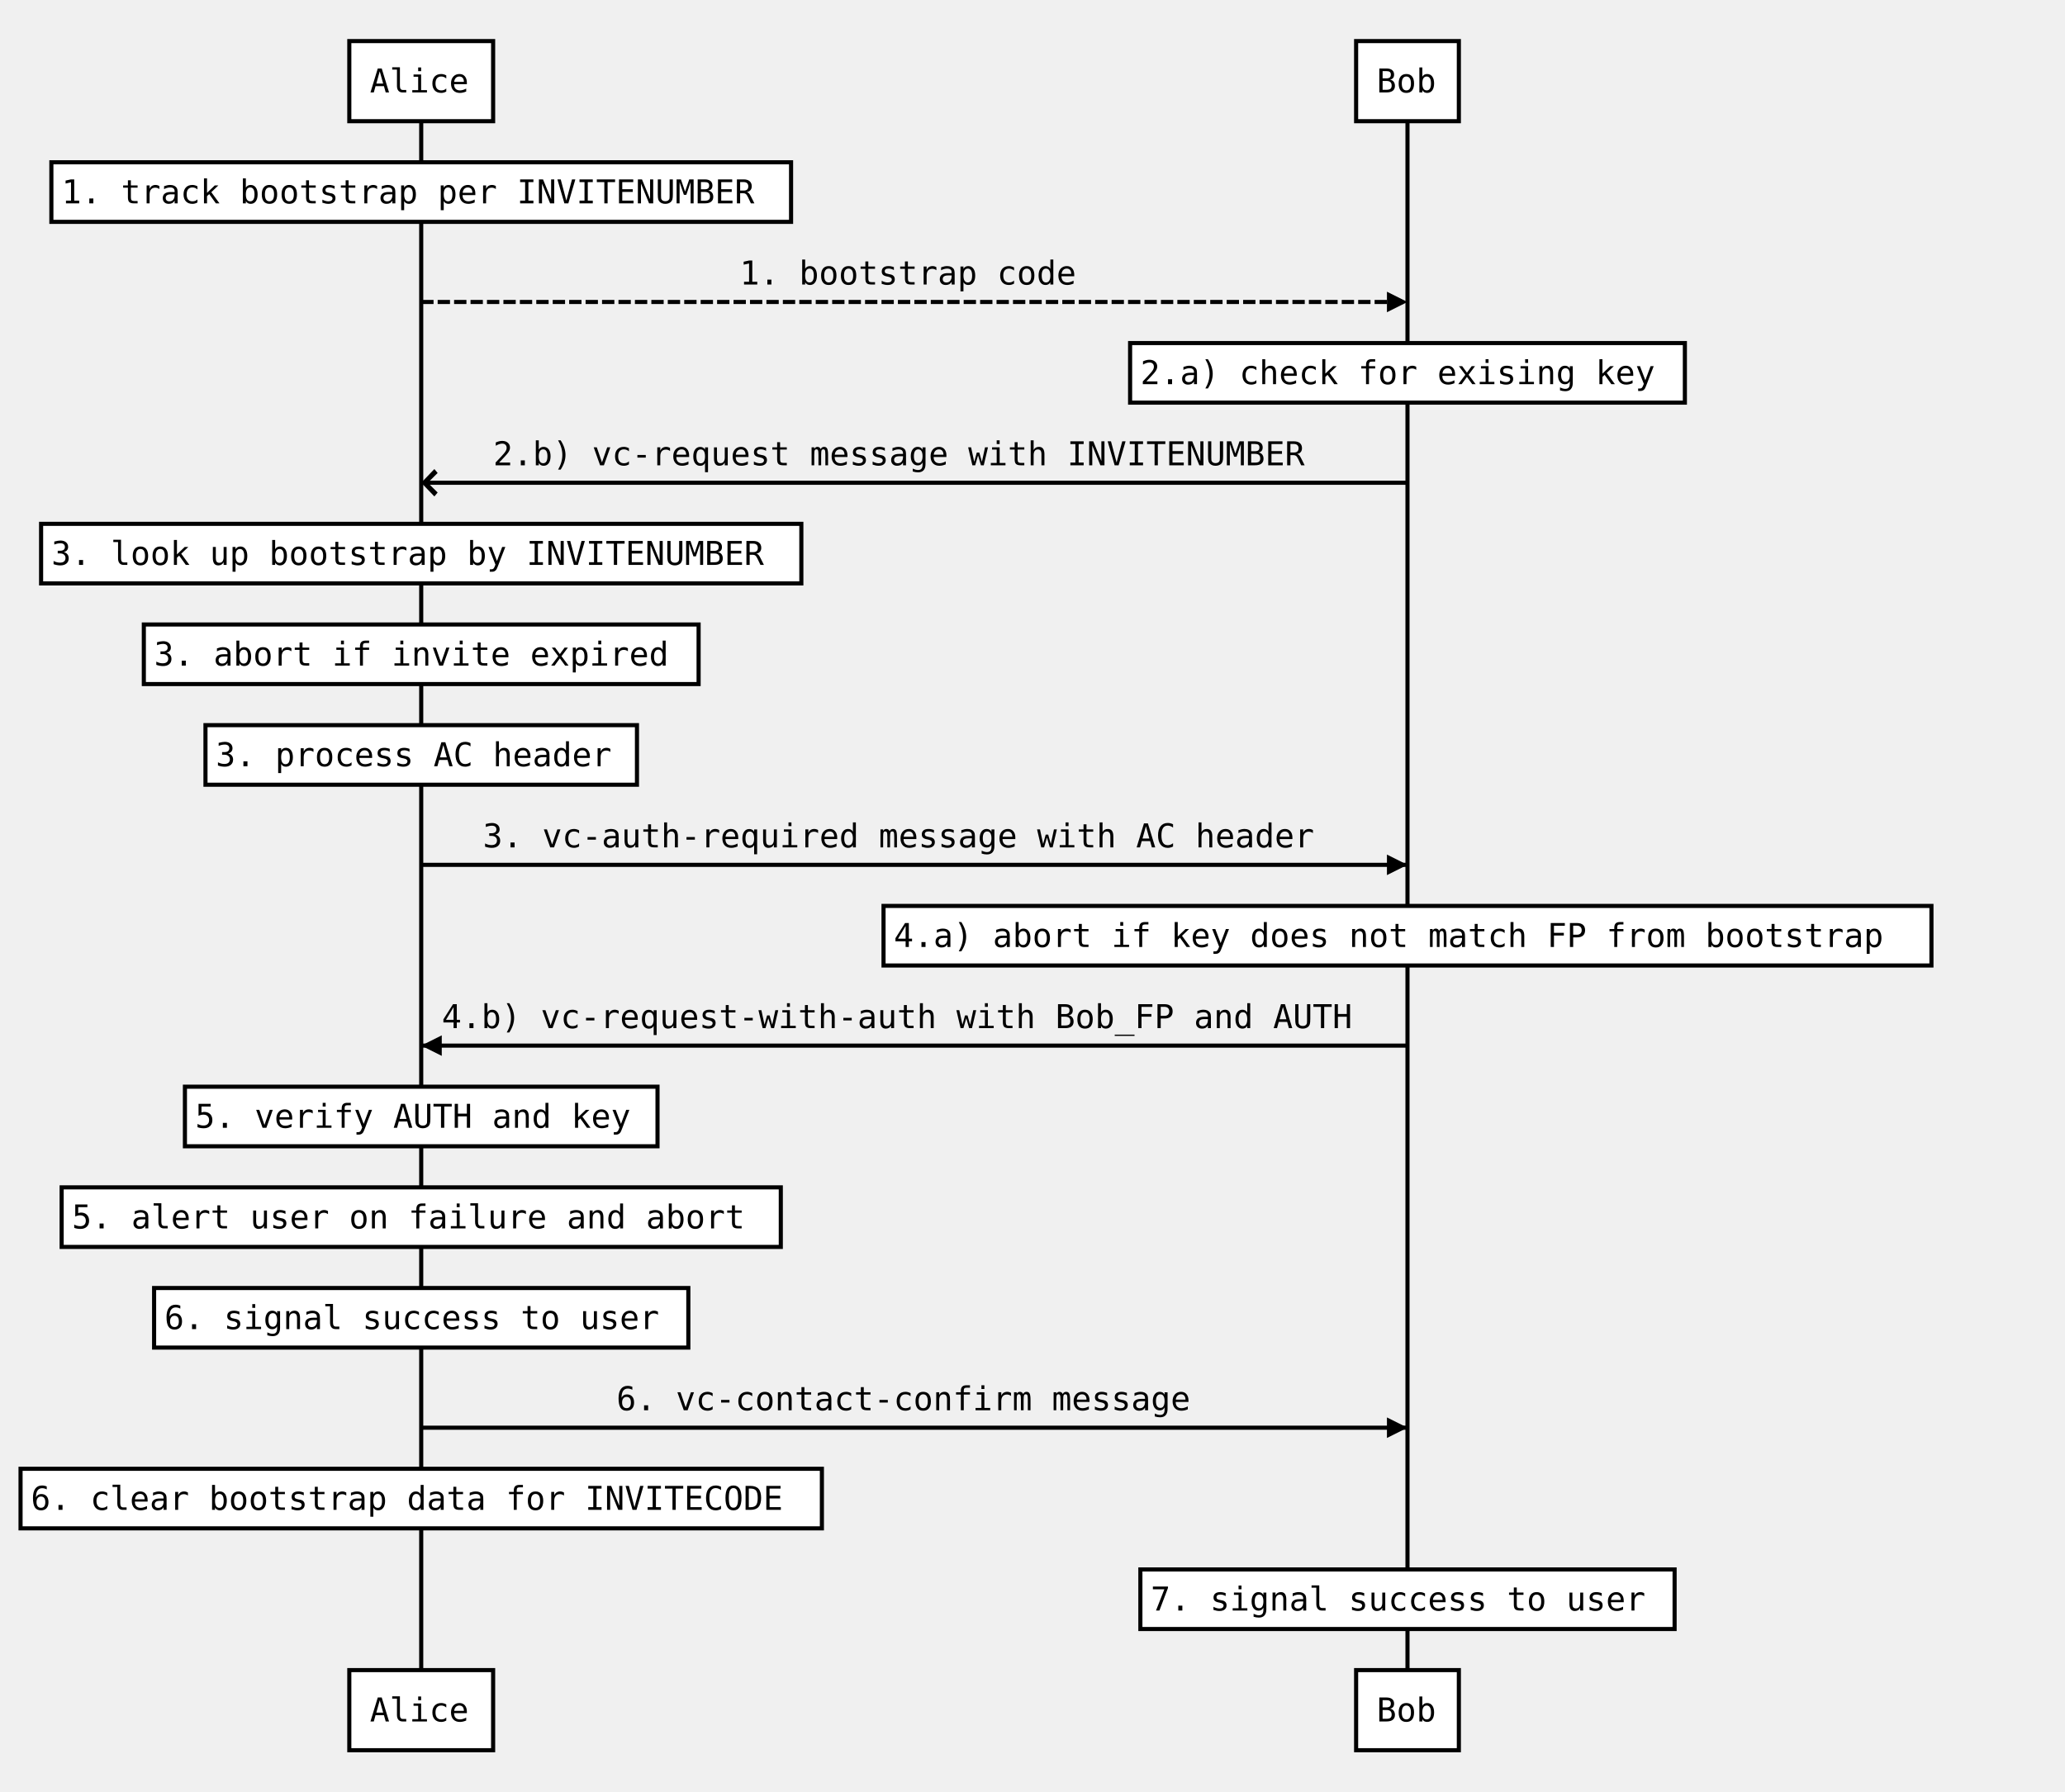
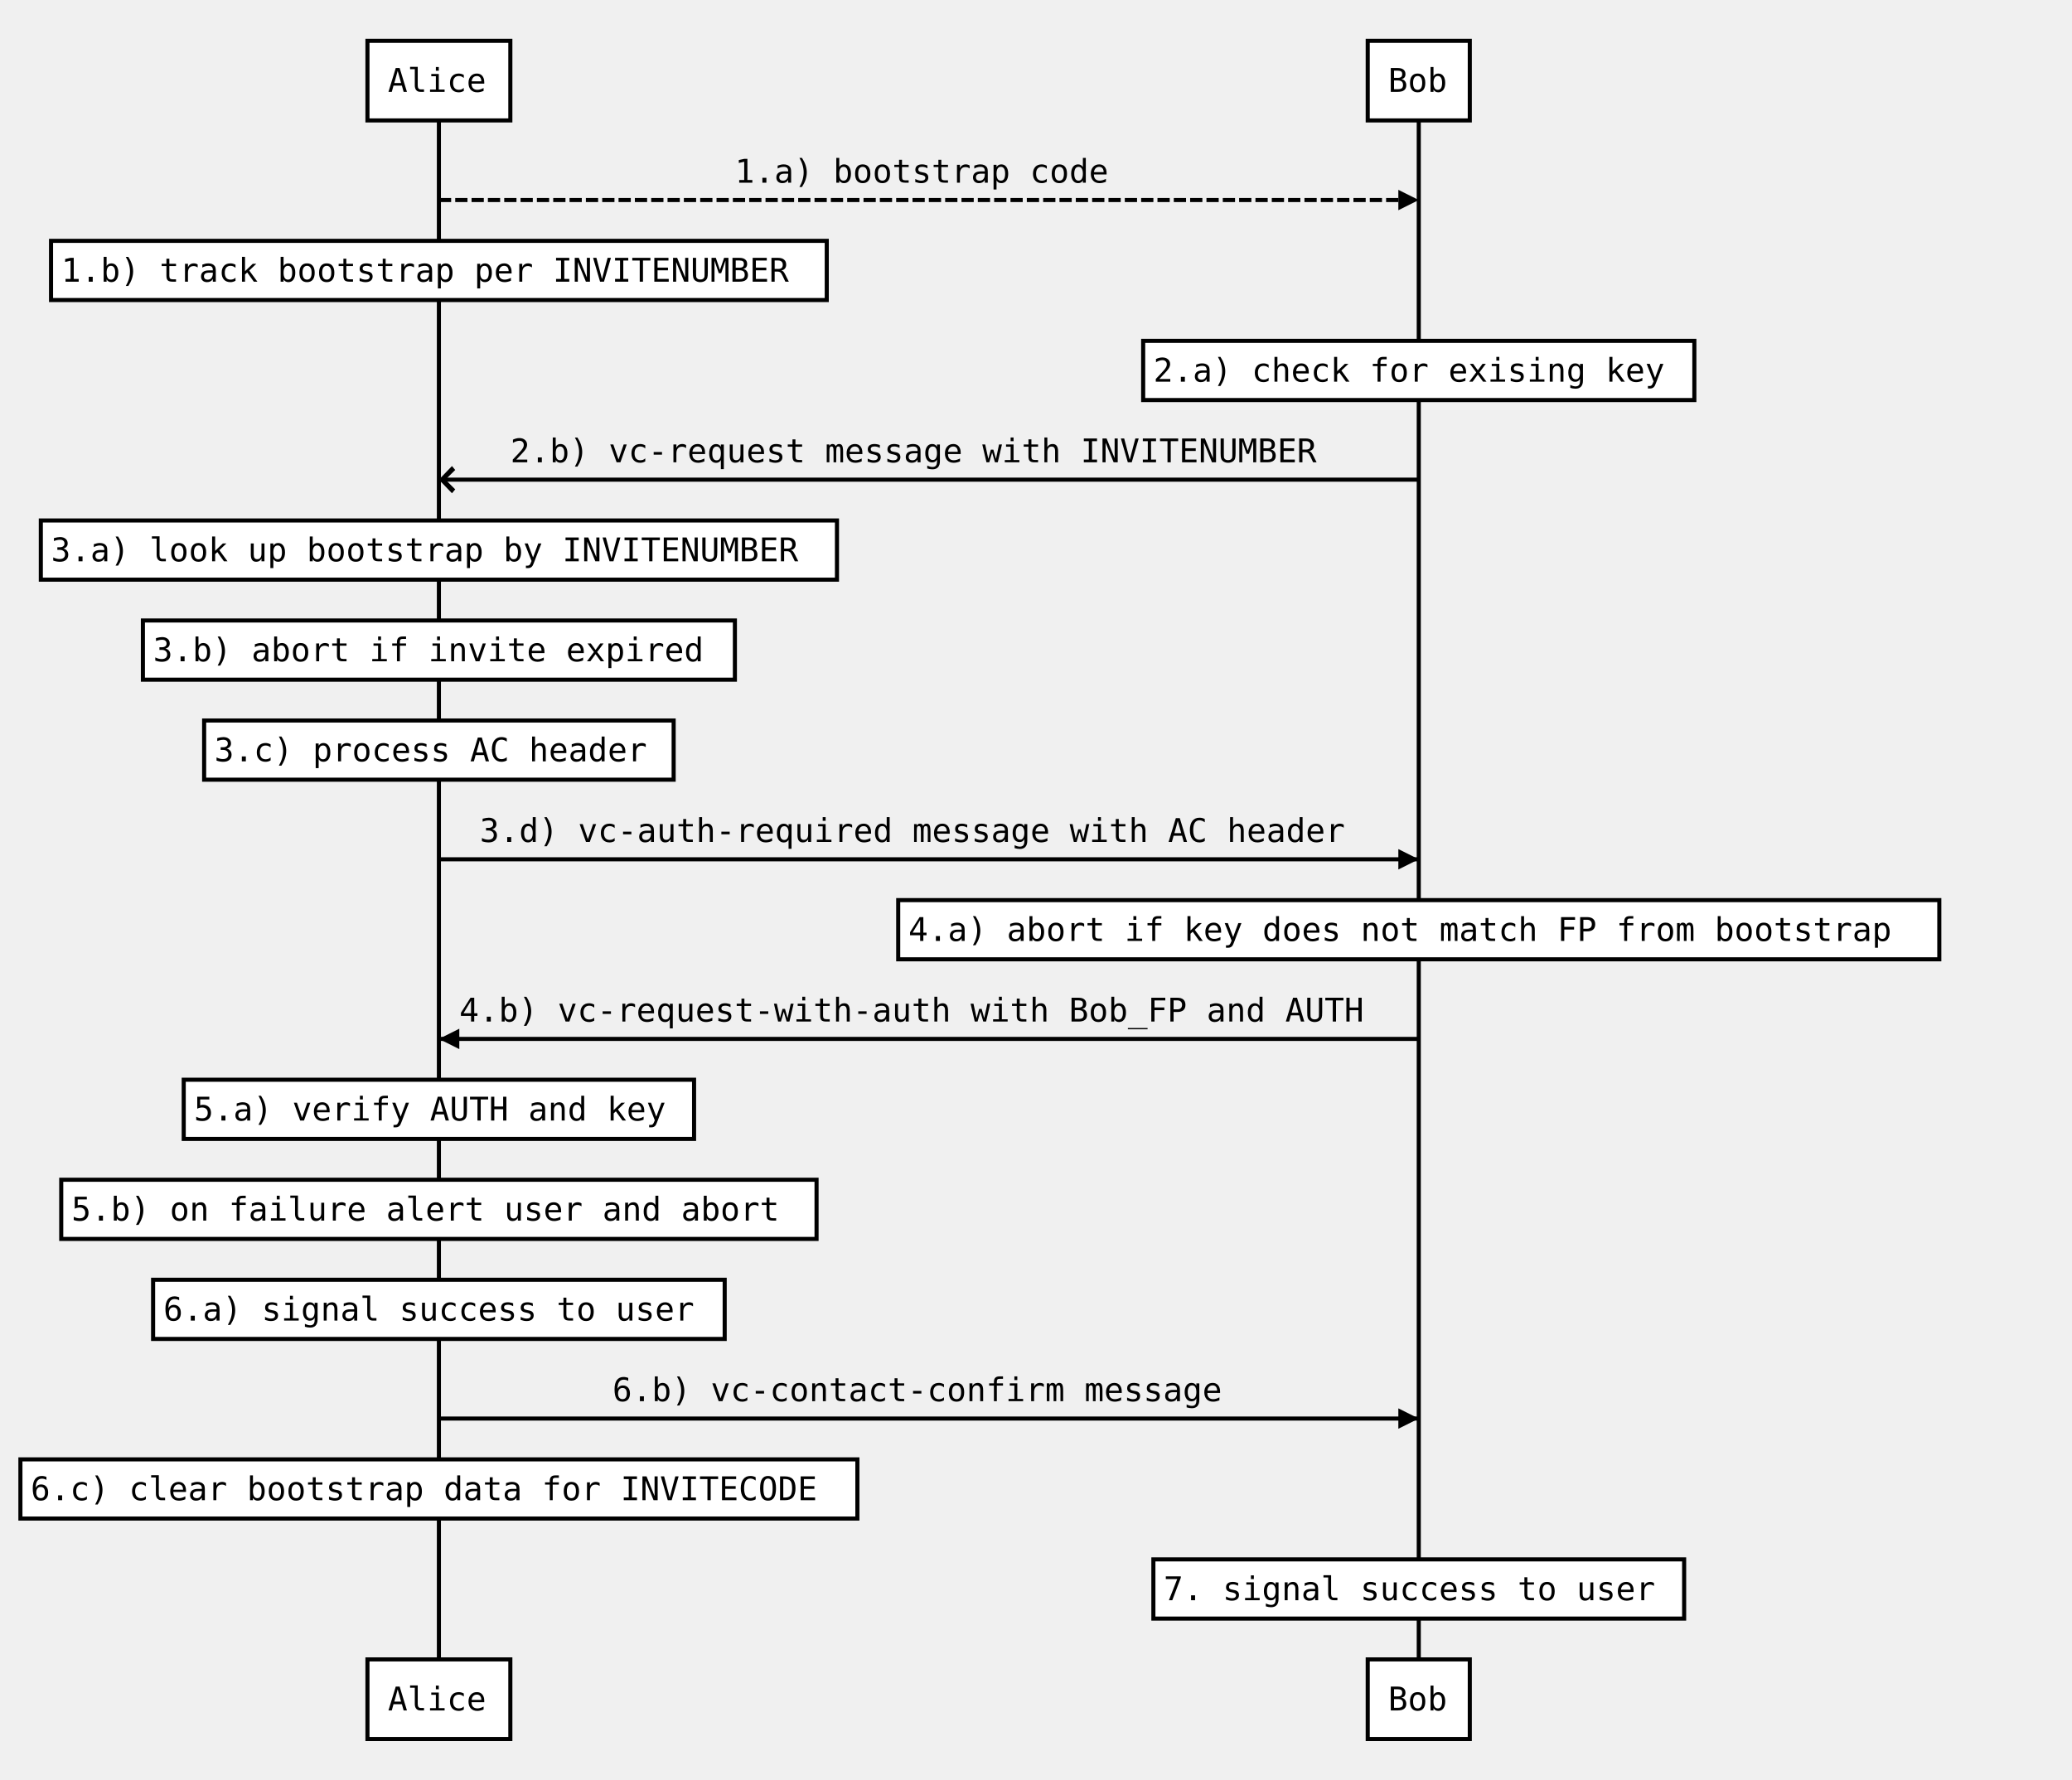
- <svg xmlns="http://www.w3.org/2000/svg" width="1005" height="872">
+ <svg xmlns="http://www.w3.org/2000/svg" width="1015" height="872">
  <source>participant Alice as Ua
participant Bob as Ub

- Note over Ua: 1. track bootstrap per INVITENUMBER
- Ua --&gt; Ub: 1. bootstrap code
+ Ua --&gt; Ub: 1.a) bootstrap code
+ Note over Ua: 1.b) track bootstrap per INVITENUMBER
Note over Ub: 2.a) check for exising key
Ub -&gt;&gt; Ua: 2.b) vc-request message with INVITENUMBER
- Note over Ua: 3. look up bootstrap by INVITENUMBER
- Note over Ua: 3. abort if invite expired
- Note over Ua: 3. process AC header
- Ua -&gt; Ub: 3. vc-auth-required message with AC header
+ Note over Ua: 3.a) look up bootstrap by INVITENUMBER
+ Note over Ua: 3.b) abort if invite expired
+ Note over Ua: 3.c) process AC header
+ Ua -&gt; Ub: 3.d) vc-auth-required message with AC header
Note over Ub: 4.a) abort if key does not match FP from bootstrap
Ub -&gt; Ua: 4.b) vc-request-with-auth with Bob_FP and AUTH
- Note over Ua: 5. verify AUTH and key
- Note over Ua: 5. alert user on failure and abort
- Note over Ua: 6. signal success to user
- Ua -&gt; Ub: 6. vc-contact-confirm message
- Note over Ua: 6. clear bootstrap data for INVITECODE
+ Note over Ua: 5.a) verify AUTH and key
+ Note over Ua: 5.b) on failure alert user and abort
+ Note over Ua: 6.a) signal success to user
+ Ua -&gt; Ub: 6.b) vc-contact-confirm message
+ Note over Ua: 6.c) clear bootstrap data for INVITECODE
Note over Ub: 7. signal success to user
</source>
  <defs>
    <marker viewBox="0 0 5 5" markerWidth="5" markerHeight="5" orient="auto" refX="5" refY="2.5" id="markerArrowBlock">
      <path d="M 0 0 L 5 2.5 L 0 5 z" />
    </marker>
    <marker viewBox="0 0 9.6 16" markerWidth="4" markerHeight="16" orient="auto" refX="9.6" refY="8" id="markerArrowOpen">
      <path d="M 9.6,8 1.92,16 0,13.7 5.76,8 0,2.286 1.92,0 9.6,8 z" />
    </marker>
  </defs>
  <g class="title" />
  <g class="actor">
-     <rect x="170" y="20" width="70" height="39" style="stroke-width: 2;" stroke="#000000" fill="#ffffff" />
-     <text x="180" y="45" style="font-size: 16px; font-family: Andale Mono, monospace;">
-       <tspan x="180">Alice</tspan>
+     <rect x="180" y="20" width="70" height="39" style="stroke-width: 2;" stroke="#000000" fill="#ffffff" />
+     <text x="190" y="45" style="font-size: 16px; font-family: Andale Mono, monospace;">
+       <tspan x="190">Alice</tspan>
    </text>
  </g>
  <g class="actor">
-     <rect x="170" y="813" width="70" height="39" style="stroke-width: 2;" stroke="#000000" fill="#ffffff" />
-     <text x="180" y="838" style="font-size: 16px; font-family: Andale Mono, monospace;">
-       <tspan x="180">Alice</tspan>
+     <rect x="180" y="813" width="70" height="39" style="stroke-width: 2;" stroke="#000000" fill="#ffffff" />
+     <text x="190" y="838" style="font-size: 16px; font-family: Andale Mono, monospace;">
+       <tspan x="190">Alice</tspan>
    </text>
  </g>
-   <line x1="205" x2="205" y1="59" y2="813" style="stroke-width: 2;" stroke="#000000" fill="none" />
+   <line x1="215" x2="215" y1="59" y2="813" style="stroke-width: 2;" stroke="#000000" fill="none" />
  <g class="actor">
-     <rect x="660" y="20" width="50" height="39" style="stroke-width: 2;" stroke="#000000" fill="#ffffff" />
-     <text x="670" y="45" style="font-size: 16px; font-family: Andale Mono, monospace;">
-       <tspan x="670">Bob</tspan>
+     <rect x="670" y="20" width="50" height="39" style="stroke-width: 2;" stroke="#000000" fill="#ffffff" />
+     <text x="680" y="45" style="font-size: 16px; font-family: Andale Mono, monospace;">
+       <tspan x="680">Bob</tspan>
    </text>
  </g>
  <g class="actor">
-     <rect x="660" y="813" width="50" height="39" style="stroke-width: 2;" stroke="#000000" fill="#ffffff" />
-     <text x="670" y="838" style="font-size: 16px; font-family: Andale Mono, monospace;">
-       <tspan x="670">Bob</tspan>
+     <rect x="670" y="813" width="50" height="39" style="stroke-width: 2;" stroke="#000000" fill="#ffffff" />
+     <text x="680" y="838" style="font-size: 16px; font-family: Andale Mono, monospace;">
+       <tspan x="680">Bob</tspan>
    </text>
  </g>
-   <line x1="685" x2="685" y1="59" y2="813" style="stroke-width: 2;" stroke="#000000" fill="none" />
+   <line x1="695" x2="695" y1="59" y2="813" style="stroke-width: 2;" stroke="#000000" fill="none" />
+   <g class="signal">
+     <text x="360" y="89.5" style="font-size: 16px; font-family: Andale Mono, monospace;">
+       <tspan x="360">1.a) bootstrap code</tspan>
+     </text>
+     <line x1="215" x2="695" y1="98" y2="98" style="stroke-width: 2; stroke-dasharray: 6, 2; marker-end: url(&quot;#markerArrowBlock&quot;);" stroke="#000000" fill="none" />
+   </g>
  <g class="note">
-     <rect x="25" y="79" width="360" height="29" style="stroke-width: 2;" stroke="#000000" fill="#ffffff" />
-     <text x="30" y="99" style="font-size: 16px; font-family: Andale Mono, monospace;">
-       <tspan x="30">1. track bootstrap per INVITENUMBER</tspan>
+     <rect x="25" y="118" width="380" height="29" style="stroke-width: 2;" stroke="#000000" fill="#ffffff" />
+     <text x="30" y="138" style="font-size: 16px; font-family: Andale Mono, monospace;">
+       <tspan x="30">1.b) track bootstrap per INVITENUMBER</tspan>
+     </text>
+   </g>
+   <g class="note">
+     <rect x="560" y="167" width="270" height="29" style="stroke-width: 2;" stroke="#000000" fill="#ffffff" />
+     <text x="565" y="187" style="font-size: 16px; font-family: Andale Mono, monospace;">
+       <tspan x="565">2.a) check for exising key</tspan>
    </text>
  </g>
  <g class="signal">
-     <text x="360" y="138.5" style="font-size: 16px; font-family: Andale Mono, monospace;">
-       <tspan x="360">1. bootstrap code</tspan>
+     <text x="250" y="226.5" style="font-size: 16px; font-family: Andale Mono, monospace;">
+       <tspan x="250">2.b) vc-request message with INVITENUMBER</tspan>
    </text>
-     <line x1="205" x2="685" y1="147" y2="147" style="stroke-width: 2; stroke-dasharray: 6, 2; marker-end: url(&quot;#markerArrowBlock&quot;);" stroke="#000000" fill="none" />
+     <line x1="695" x2="215" y1="235" y2="235" style="stroke-width: 2; marker-end: url(&quot;#markerArrowOpen&quot;);" stroke="#000000" fill="none" />
  </g>
  <g class="note">
-     <rect x="550" y="167" width="270" height="29" style="stroke-width: 2;" stroke="#000000" fill="#ffffff" />
-     <text x="555" y="187" style="font-size: 16px; font-family: Andale Mono, monospace;">
-       <tspan x="555">2.a) check for exising key</tspan>
-     </text>
-   </g>
-   <g class="signal">
-     <text x="240" y="226.5" style="font-size: 16px; font-family: Andale Mono, monospace;">
-       <tspan x="240">2.b) vc-request message with INVITENUMBER</tspan>
-     </text>
-     <line x1="685" x2="205" y1="235" y2="235" style="stroke-width: 2; marker-end: url(&quot;#markerArrowOpen&quot;);" stroke="#000000" fill="none" />
-   </g>
-   <g class="note">
-     <rect x="20" y="255" width="370" height="29" style="stroke-width: 2;" stroke="#000000" fill="#ffffff" />
+     <rect x="20" y="255" width="390" height="29" style="stroke-width: 2;" stroke="#000000" fill="#ffffff" />
    <text x="25" y="275" style="font-size: 16px; font-family: Andale Mono, monospace;">
-       <tspan x="25">3. look up bootstrap by INVITENUMBER</tspan>
+       <tspan x="25">3.a) look up bootstrap by INVITENUMBER</tspan>
    </text>
  </g>
  <g class="note">
-     <rect x="70" y="304" width="270" height="29" style="stroke-width: 2;" stroke="#000000" fill="#ffffff" />
+     <rect x="70" y="304" width="290" height="29" style="stroke-width: 2;" stroke="#000000" fill="#ffffff" />
    <text x="75" y="324" style="font-size: 16px; font-family: Andale Mono, monospace;">
-       <tspan x="75">3. abort if invite expired</tspan>
+       <tspan x="75">3.b) abort if invite expired</tspan>
    </text>
  </g>
  <g class="note">
-     <rect x="100" y="353" width="210" height="29" style="stroke-width: 2;" stroke="#000000" fill="#ffffff" />
+     <rect x="100" y="353" width="230" height="29" style="stroke-width: 2;" stroke="#000000" fill="#ffffff" />
    <text x="105" y="373" style="font-size: 16px; font-family: Andale Mono, monospace;">
-       <tspan x="105">3. process AC header</tspan>
+       <tspan x="105">3.c) process AC header</tspan>
    </text>
  </g>
  <g class="signal">
    <text x="235" y="412.5" style="font-size: 16px; font-family: Andale Mono, monospace;">
-       <tspan x="235">3. vc-auth-required message with AC header</tspan>
+       <tspan x="235">3.d) vc-auth-required message with AC header</tspan>
    </text>
-     <line x1="205" x2="685" y1="421" y2="421" style="stroke-width: 2; marker-end: url(&quot;#markerArrowBlock&quot;);" stroke="#000000" fill="none" />
+     <line x1="215" x2="695" y1="421" y2="421" style="stroke-width: 2; marker-end: url(&quot;#markerArrowBlock&quot;);" stroke="#000000" fill="none" />
  </g>
  <g class="note">
-     <rect x="430" y="441" width="510" height="29" style="stroke-width: 2;" stroke="#000000" fill="#ffffff" />
-     <text x="435" y="461" style="font-size: 16px; font-family: Andale Mono, monospace;">
-       <tspan x="435">4.a) abort if key does not match FP from bootstrap</tspan>
+     <rect x="440" y="441" width="510" height="29" style="stroke-width: 2;" stroke="#000000" fill="#ffffff" />
+     <text x="445" y="461" style="font-size: 16px; font-family: Andale Mono, monospace;">
+       <tspan x="445">4.a) abort if key does not match FP from bootstrap</tspan>
    </text>
  </g>
  <g class="signal">
-     <text x="215" y="500.5" style="font-size: 16px; font-family: Andale Mono, monospace;">
-       <tspan x="215">4.b) vc-request-with-auth with Bob_FP and AUTH</tspan>
+     <text x="225" y="500.5" style="font-size: 16px; font-family: Andale Mono, monospace;">
+       <tspan x="225">4.b) vc-request-with-auth with Bob_FP and AUTH</tspan>
    </text>
-     <line x1="685" x2="205" y1="509" y2="509" style="stroke-width: 2; marker-end: url(&quot;#markerArrowBlock&quot;);" stroke="#000000" fill="none" />
+     <line x1="695" x2="215" y1="509" y2="509" style="stroke-width: 2; marker-end: url(&quot;#markerArrowBlock&quot;);" stroke="#000000" fill="none" />
  </g>
  <g class="note">
-     <rect x="90" y="529" width="230" height="29" style="stroke-width: 2;" stroke="#000000" fill="#ffffff" />
+     <rect x="90" y="529" width="250" height="29" style="stroke-width: 2;" stroke="#000000" fill="#ffffff" />
    <text x="95" y="549" style="font-size: 16px; font-family: Andale Mono, monospace;">
-       <tspan x="95">5. verify AUTH and key</tspan>
+       <tspan x="95">5.a) verify AUTH and key</tspan>
    </text>
  </g>
  <g class="note">
-     <rect x="30" y="578" width="350" height="29" style="stroke-width: 2;" stroke="#000000" fill="#ffffff" />
+     <rect x="30" y="578" width="370" height="29" style="stroke-width: 2;" stroke="#000000" fill="#ffffff" />
    <text x="35" y="598" style="font-size: 16px; font-family: Andale Mono, monospace;">
-       <tspan x="35">5. alert user on failure and abort</tspan>
+       <tspan x="35">5.b) on failure alert user and abort</tspan>
    </text>
  </g>
  <g class="note">
-     <rect x="75" y="627" width="260" height="29" style="stroke-width: 2;" stroke="#000000" fill="#ffffff" />
+     <rect x="75" y="627" width="280" height="29" style="stroke-width: 2;" stroke="#000000" fill="#ffffff" />
    <text x="80" y="647" style="font-size: 16px; font-family: Andale Mono, monospace;">
-       <tspan x="80">6. signal success to user</tspan>
+       <tspan x="80">6.a) signal success to user</tspan>
    </text>
  </g>
  <g class="signal">
    <text x="300" y="686.5" style="font-size: 16px; font-family: Andale Mono, monospace;">
-       <tspan x="300">6. vc-contact-confirm message</tspan>
+       <tspan x="300">6.b) vc-contact-confirm message</tspan>
    </text>
-     <line x1="205" x2="685" y1="695" y2="695" style="stroke-width: 2; marker-end: url(&quot;#markerArrowBlock&quot;);" stroke="#000000" fill="none" />
+     <line x1="215" x2="695" y1="695" y2="695" style="stroke-width: 2; marker-end: url(&quot;#markerArrowBlock&quot;);" stroke="#000000" fill="none" />
  </g>
  <g class="note">
-     <rect x="10" y="715" width="390" height="29" style="stroke-width: 2;" stroke="#000000" fill="#ffffff" />
+     <rect x="10" y="715" width="410" height="29" style="stroke-width: 2;" stroke="#000000" fill="#ffffff" />
    <text x="15" y="735" style="font-size: 16px; font-family: Andale Mono, monospace;">
-       <tspan x="15">6. clear bootstrap data for INVITECODE</tspan>
+       <tspan x="15">6.c) clear bootstrap data for INVITECODE</tspan>
    </text>
  </g>
  <g class="note">
-     <rect x="555" y="764" width="260" height="29" style="stroke-width: 2;" stroke="#000000" fill="#ffffff" />
-     <text x="560" y="784" style="font-size: 16px; font-family: Andale Mono, monospace;">
-       <tspan x="560">7. signal success to user</tspan>
+     <rect x="565" y="764" width="260" height="29" style="stroke-width: 2;" stroke="#000000" fill="#ffffff" />
+     <text x="570" y="784" style="font-size: 16px; font-family: Andale Mono, monospace;">
+       <tspan x="570">7. signal success to user</tspan>
    </text>
  </g>
</svg>
